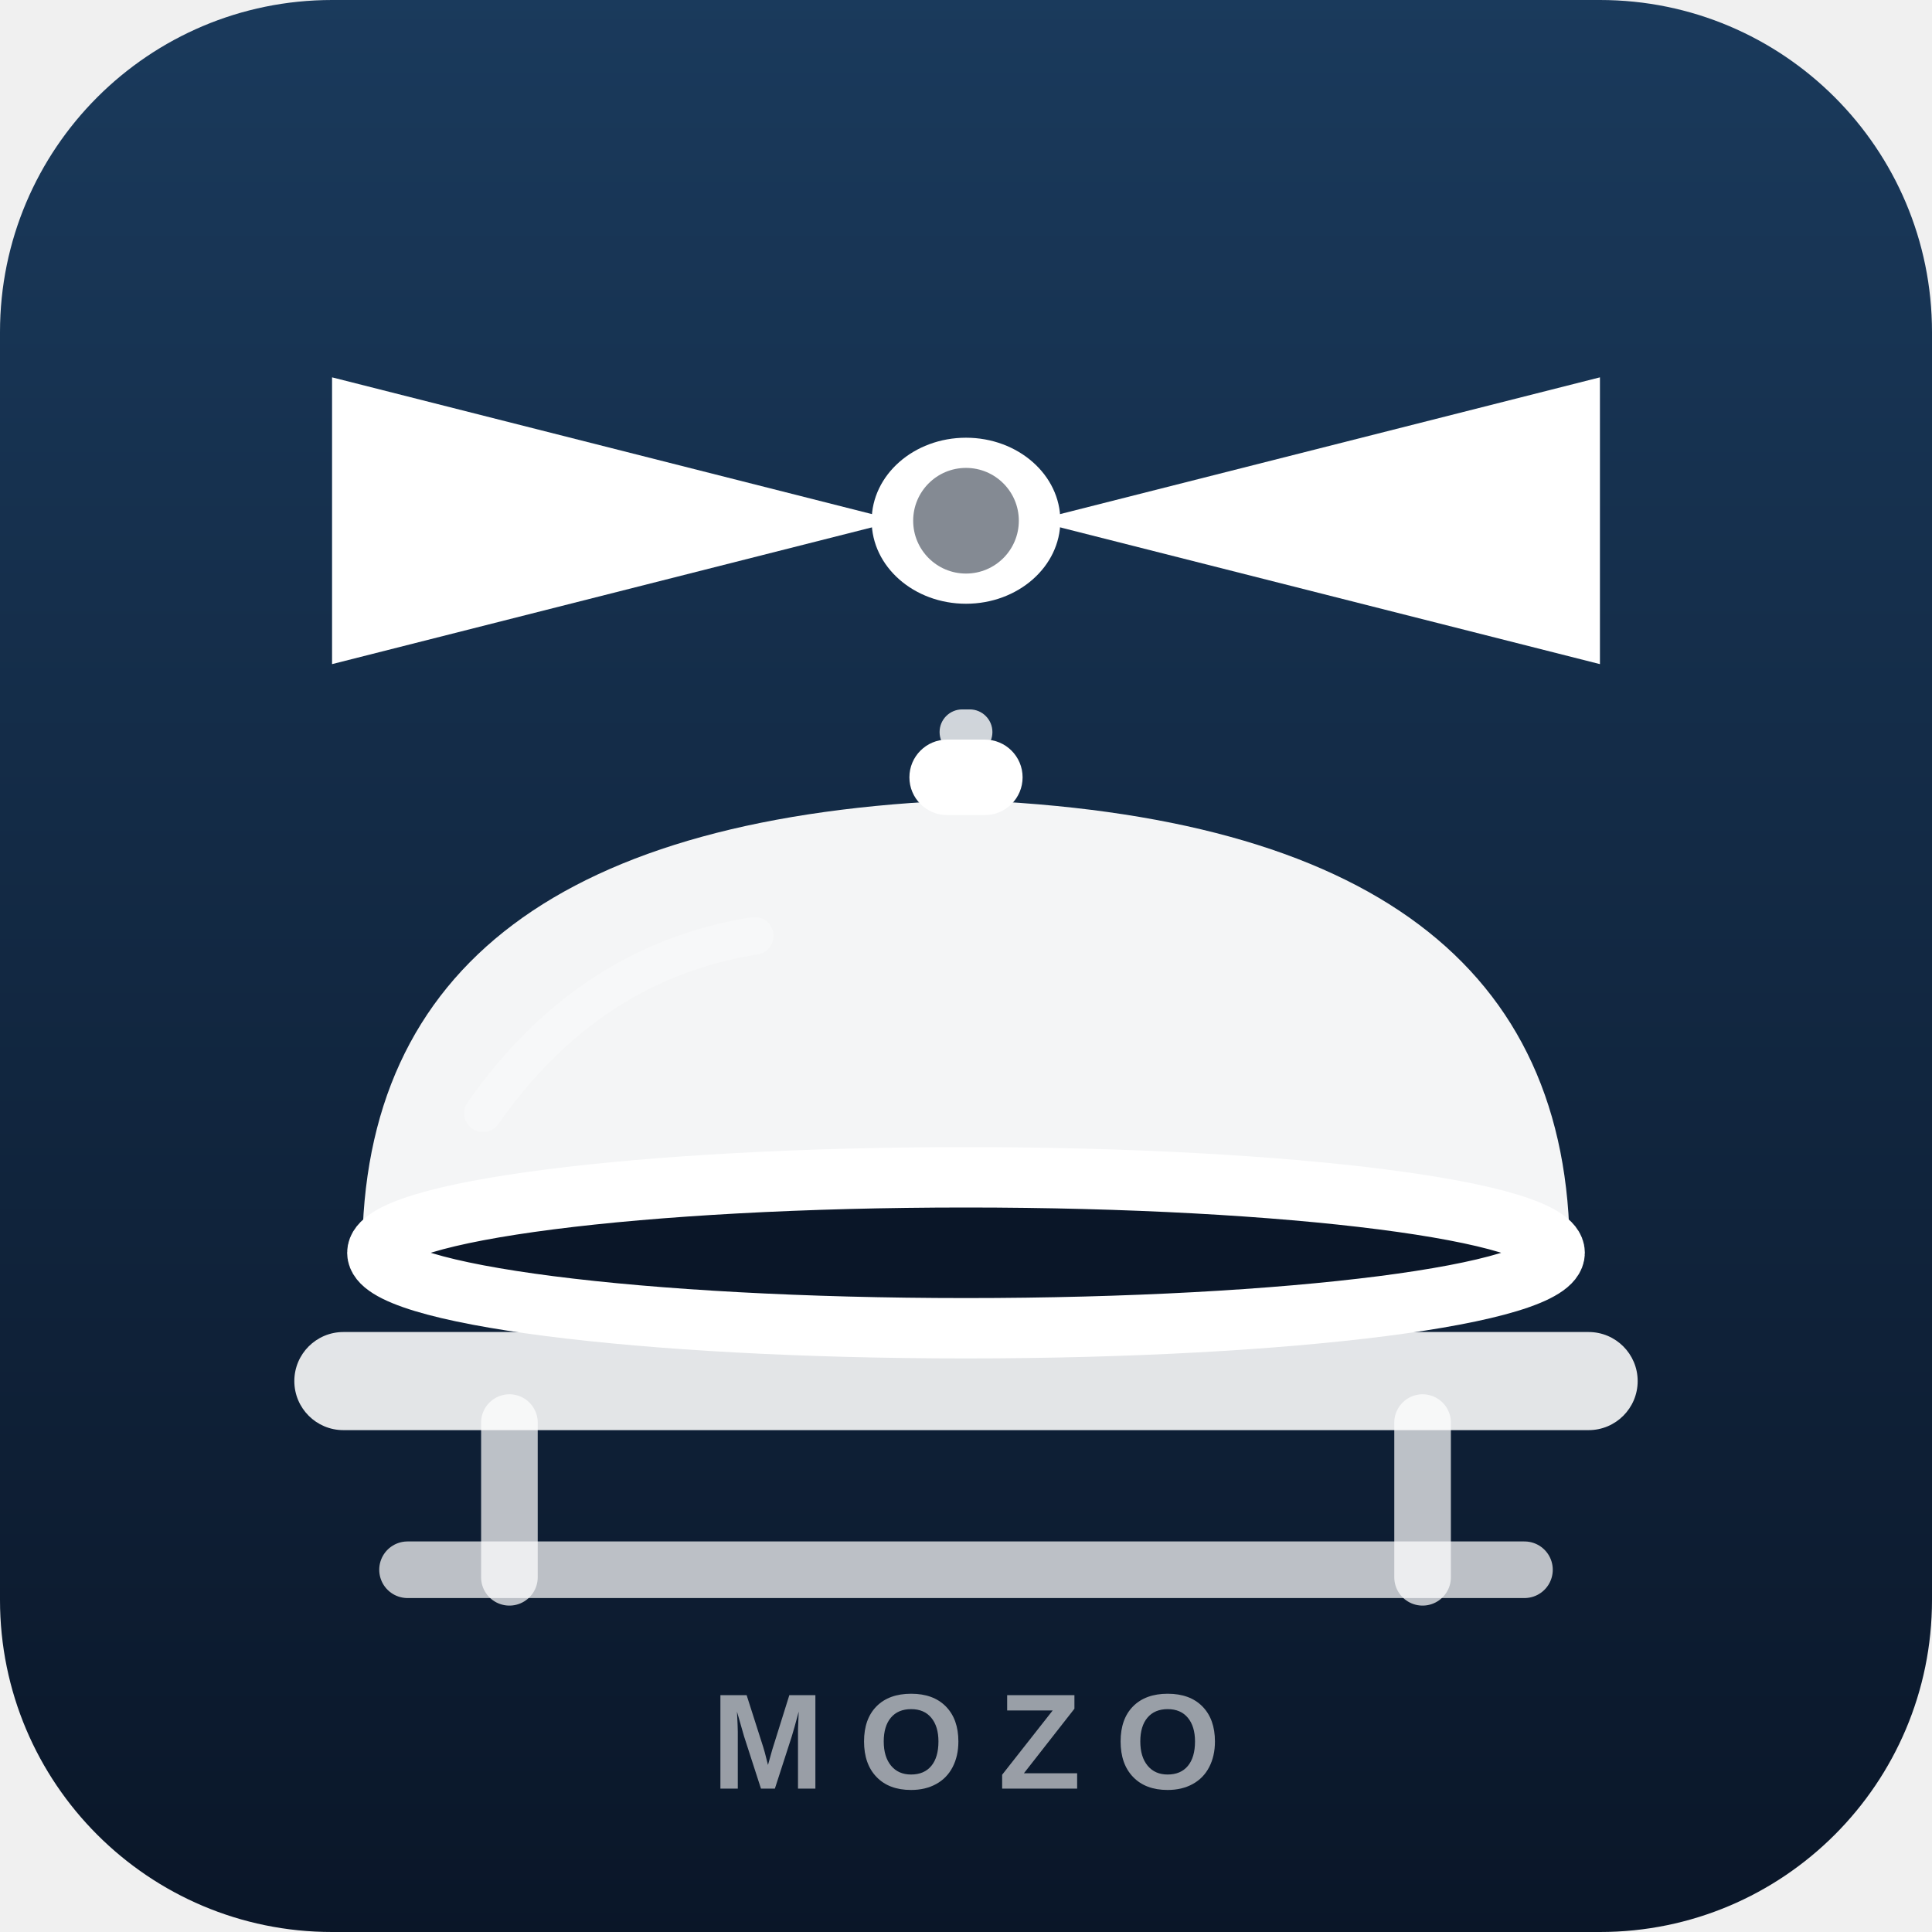
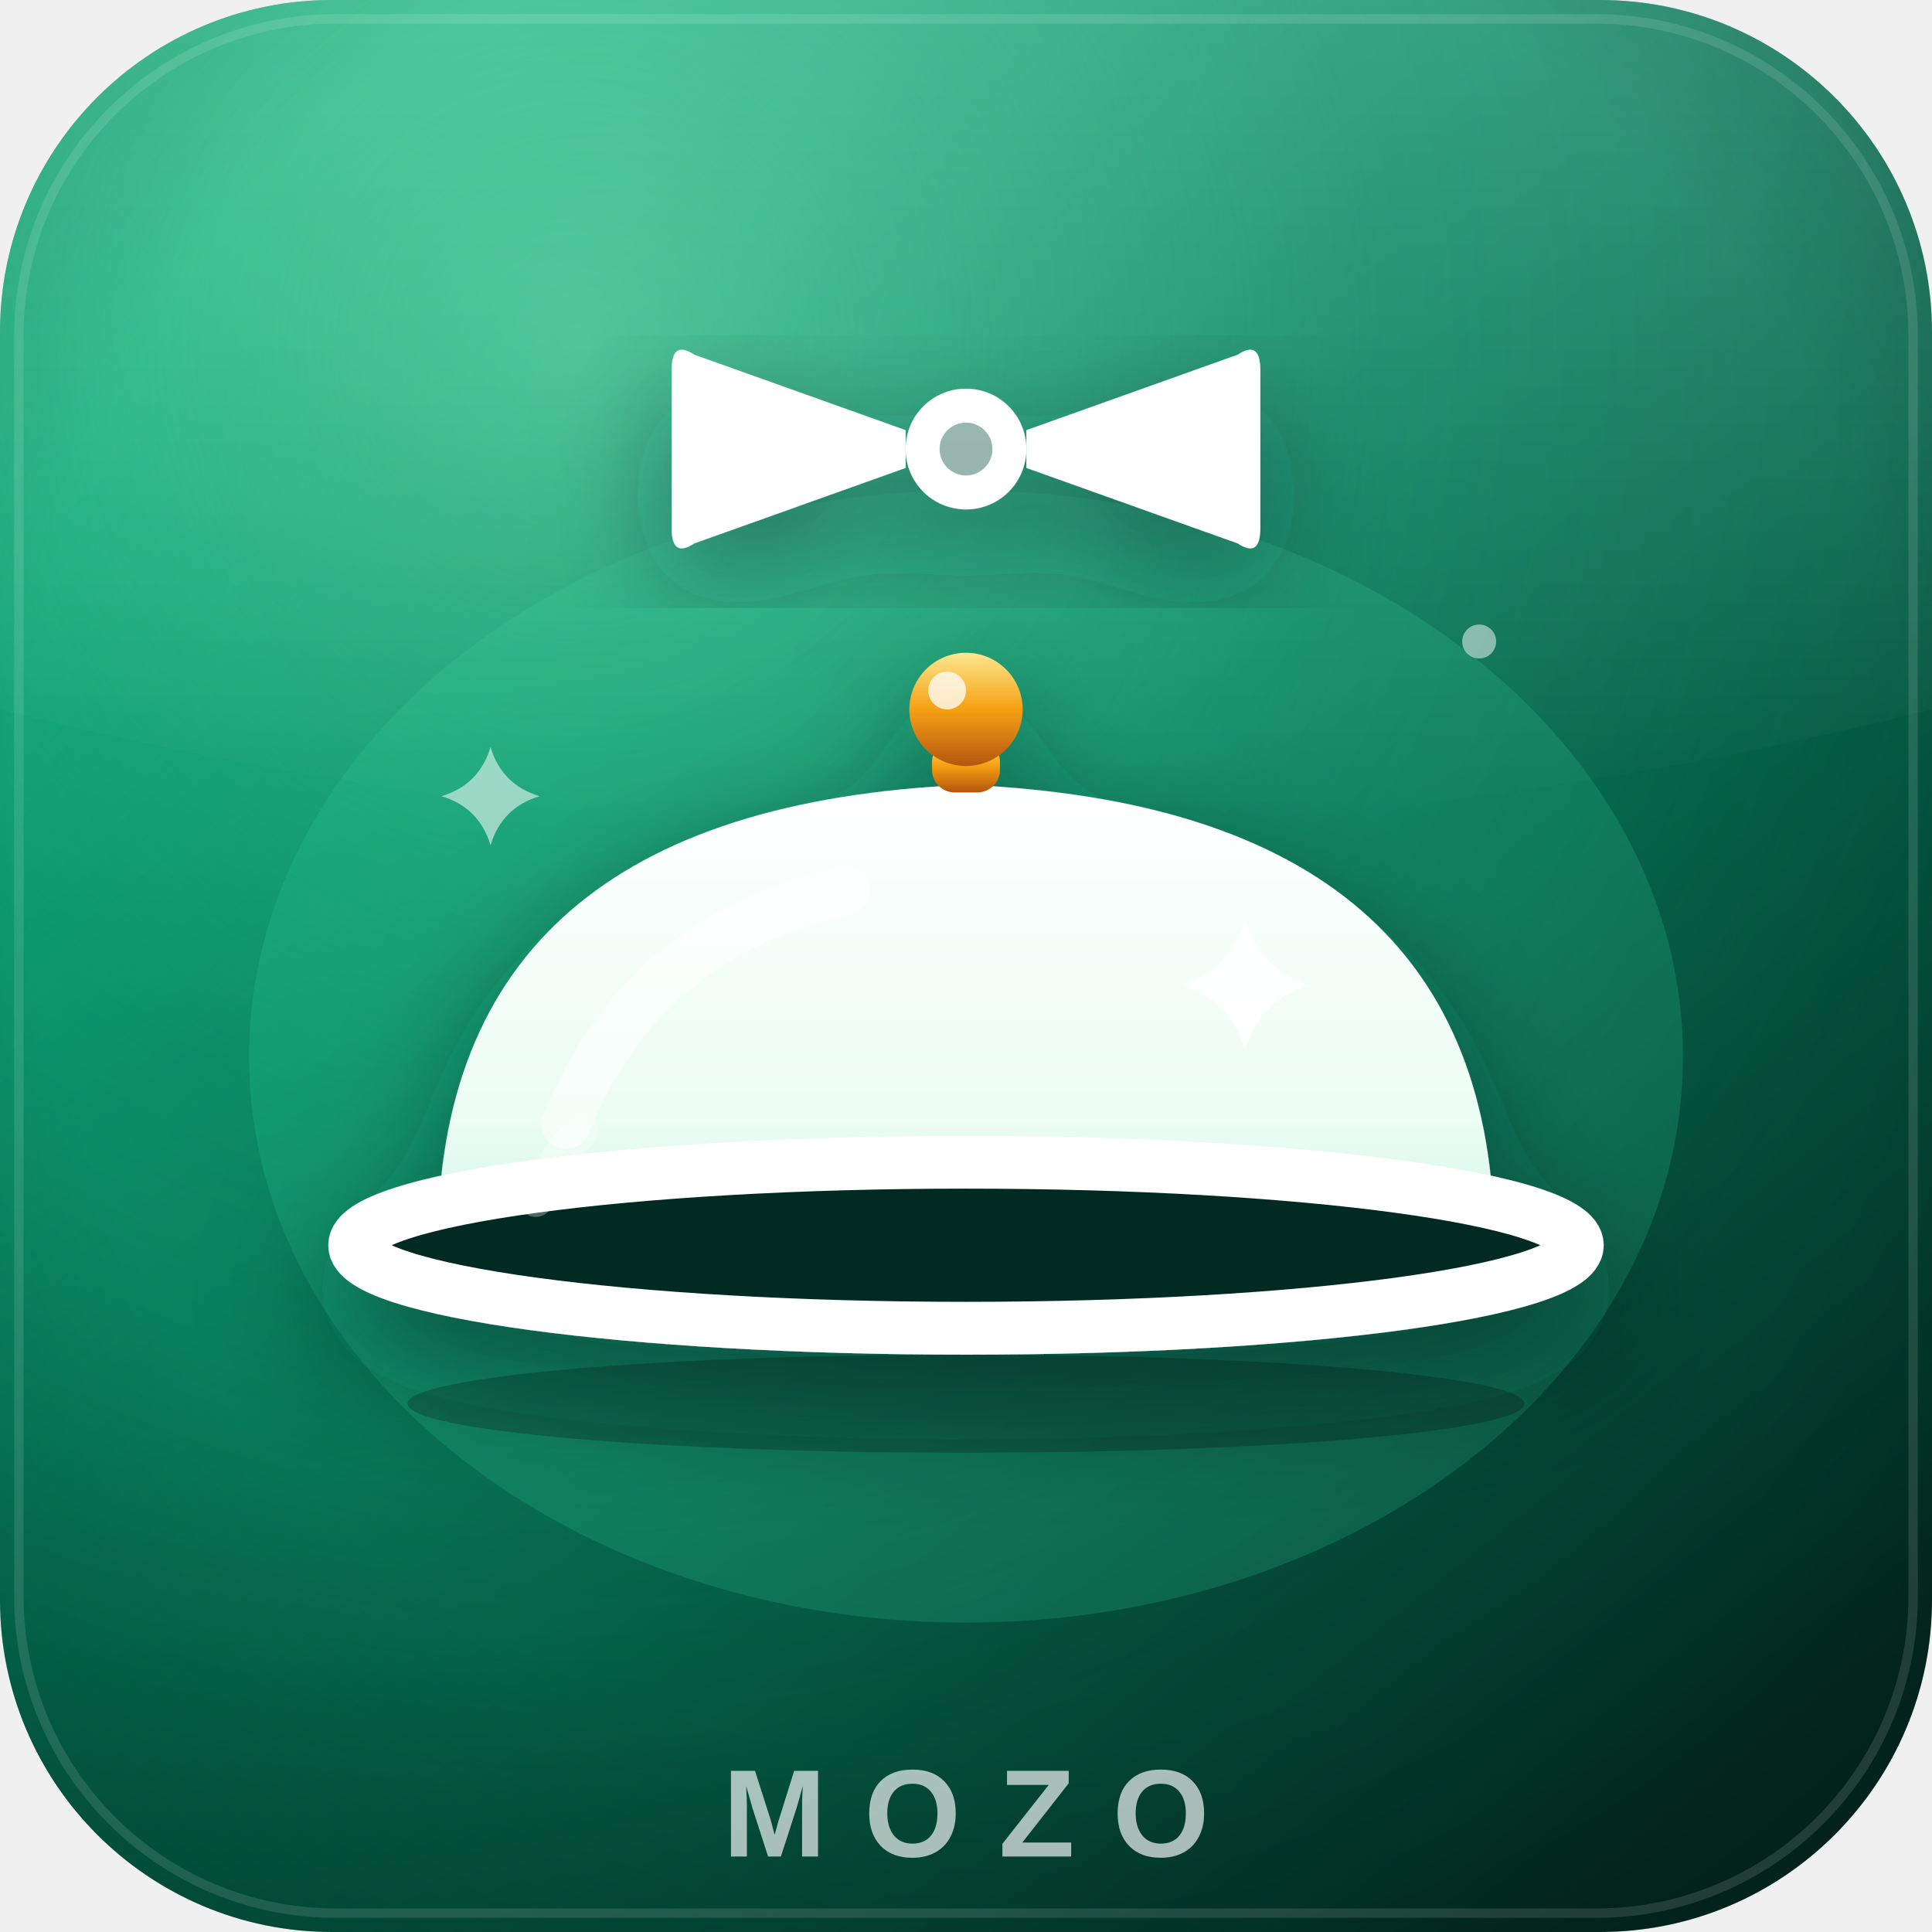
<svg xmlns="http://www.w3.org/2000/svg" viewBox="0 0 512 512" width="512" height="512">
  <defs>
-     <linearGradient id="bgGrad" x1="0" y1="0" x2="0" y2="1">
-       <stop offset="0%" stop-color="#1a3a5c" />
-       <stop offset="100%" stop-color="#0a1628" />
+     <linearGradient id="mz-bg" x1="0%" y1="0%" x2="80%" y2="100%">
+       <stop offset="0%" stop-color="#10b981" />
+       <stop offset="48%" stop-color="#047857" />
+       <stop offset="100%" stop-color="#022c22" />
    </linearGradient>
+     <radialGradient id="mz-glow" cx="30%" cy="18%" r="75%">
+       <stop offset="0%" stop-color="#6ee7b7" stop-opacity="0.5" />
+       <stop offset="55%" stop-color="#34d399" stop-opacity="0.12" />
+       <stop offset="100%" stop-color="#34d399" stop-opacity="0" />
+     </radialGradient>
+     <linearGradient id="mz-dome" x1="0%" y1="0%" x2="0%" y2="100%">
+       <stop offset="0%" stop-color="#ffffff" />
+       <stop offset="72%" stop-color="#ecfdf5" />
+       <stop offset="100%" stop-color="#d2f5e6" />
+     </linearGradient>
+     <linearGradient id="mz-gold" x1="0%" y1="0%" x2="0%" y2="100%">
+       <stop offset="0%" stop-color="#fde68a" />
+       <stop offset="50%" stop-color="#f59e0b" />
+       <stop offset="100%" stop-color="#b45309" />
+     </linearGradient>
+     <linearGradient id="mz-sheen" x1="0%" y1="0%" x2="0%" y2="100%">
+       <stop offset="0%" stop-color="#ffffff" stop-opacity="0.18" />
+       <stop offset="100%" stop-color="#ffffff" stop-opacity="0" />
+     </linearGradient>
+     <radialGradient id="mz-vig" cx="50%" cy="42%" r="78%">
+       <stop offset="62%" stop-color="#000000" stop-opacity="0" />
+       <stop offset="100%" stop-color="#000000" stop-opacity="0.32" />
+     </radialGradient>
+     <filter id="mz-ds" x="-30%" y="-30%" width="160%" height="160%">
+       <feDropShadow dx="0" dy="12" stdDeviation="16" flood-color="#01231b" flood-opacity="0.5" />
+     </filter>
+     <clipPath id="mz-sq">
+       <rect width="512" height="512" rx="88" />
+     </clipPath>
  </defs>
-   <rect width="512" height="512" rx="88" fill="url(#bgGrad)" />
-   <polygon points="88,100 238,138 88,176" fill="white" />
-   <polygon points="424,100 274,138 424,176" fill="white" />
-   <ellipse cx="256" cy="138" rx="25" ry="22" fill="white" />
-   <circle cx="256" cy="138" r="14" fill="rgba(10,22,40,0.5)" />
-   <path d="M 96 332 Q 96 218 256 212 Q 416 218 416 332 Z" fill="white" opacity="0.95" />
-   <path d="M 128 295 Q 156 255 200 248" stroke="white" stroke-opacity="0.28" stroke-width="10" stroke-linecap="round" fill="none" />
-   <rect x="241" y="196" width="30" height="20" rx="10" fill="white" />
-   <rect x="249" y="188" width="14" height="12" rx="6" fill="white" opacity="0.8" />
-   <ellipse cx="256" cy="332" rx="156" ry="20" fill="#0a1628" />
-   <ellipse cx="256" cy="332" rx="156" ry="20" stroke="white" stroke-width="16" fill="none" />
-   <rect x="78" y="353" width="356" height="26" rx="13" fill="white" opacity="0.88" />
-   <line x1="135" y1="377" x2="135" y2="418" stroke="white" stroke-opacity="0.72" stroke-width="15" stroke-linecap="round" />
-   <line x1="377" y1="377" x2="377" y2="418" stroke="white" stroke-opacity="0.72" stroke-width="15" stroke-linecap="round" />
-   <line x1="108" y1="416" x2="404" y2="416" stroke="white" stroke-opacity="0.72" stroke-width="15" stroke-linecap="round" />
-   <text x="256" y="474" font-size="36" font-weight="700" text-anchor="middle" fill="rgba(255,255,255,0.58)" font-family="Arial, sans-serif" letter-spacing="9">MOZO</text>
+   <rect width="512" height="512" rx="88" fill="url(#mz-bg)" />
+   <rect width="512" height="512" rx="88" fill="url(#mz-glow)" />
+   <ellipse cx="256" cy="280" rx="190" ry="150" fill="#34d399" opacity="0.20" />
+   <g filter="url(#mz-ds)">
+     <path d="M 184 94 Q 178 90 178 98 L 178 140 Q 178 148 184 144 L 240 124 L 240 114 Z" fill="#ffffff" />
+     <path d="M 328 94 Q 334 90 334 98 L 334 140 Q 334 148 328 144 L 272 124 L 272 114 Z" fill="#ffffff" />
+     <circle cx="256" cy="119" r="16" fill="#ffffff" />
+     <circle cx="256" cy="119" r="7" fill="#064e3b" opacity="0.45" />
+   </g>
+   <g filter="url(#mz-ds)">
+     <path d="M 116 330 Q 116 214 256 208 Q 396 214 396 330 Z" fill="url(#mz-dome)" />
+     <rect x="247" y="196" width="18" height="14" rx="6" fill="url(#mz-gold)" />
+     <circle cx="256" cy="188" r="15" fill="url(#mz-gold)" />
+     <circle cx="251" cy="183" r="5" fill="#ffffff" opacity="0.75" />
+     <ellipse cx="256" cy="330" rx="162" ry="22" fill="#022c22" />
+     <ellipse cx="256" cy="330" rx="162" ry="22" stroke="#ffffff" stroke-width="14" fill="none" />
+   </g>
+   <path d="M 150 298 Q 170 248 224 236" stroke="#ffffff" stroke-opacity="0.5" stroke-width="13" stroke-linecap="round" fill="none" />
+   <path d="M 142 318 Q 146 308 154 300" stroke="#ffffff" stroke-opacity="0.3" stroke-width="9" stroke-linecap="round" fill="none" />
+   <ellipse cx="256" cy="372" rx="148" ry="13" fill="#000000" opacity="0.22" />
+   <path d="M 330 244 Q 334 257 347 261 Q 334 265 330 278 Q 326 265 313 261 Q 326 257 330 244 Z" fill="#ffffff" opacity="0.92" />
+   <path d="M 130 198 Q 133 208 143 211 Q 133 214 130 224 Q 127 214 117 211 Q 127 208 130 198 Z" fill="#ffffff" opacity="0.55" />
+   <circle cx="392" cy="170" r="4.5" fill="#ffffff" opacity="0.5" />
+   <path d="M 0 0 H 512 V 188 Q 256 252 0 188 Z" fill="url(#mz-sheen)" clip-path="url(#mz-sq)" />
+   <rect width="512" height="512" rx="88" fill="url(#mz-vig)" />
+   <rect x="5" y="5" width="502" height="502" rx="84" fill="none" stroke="#ffffff" stroke-opacity="0.12" stroke-width="2.5" />
+   <text x="256" y="492" font-size="33" font-weight="700" text-anchor="middle" fill="#ffffff" fill-opacity="0.66" font-family="Arial, sans-serif" letter-spacing="10">MOZO</text>
</svg>
